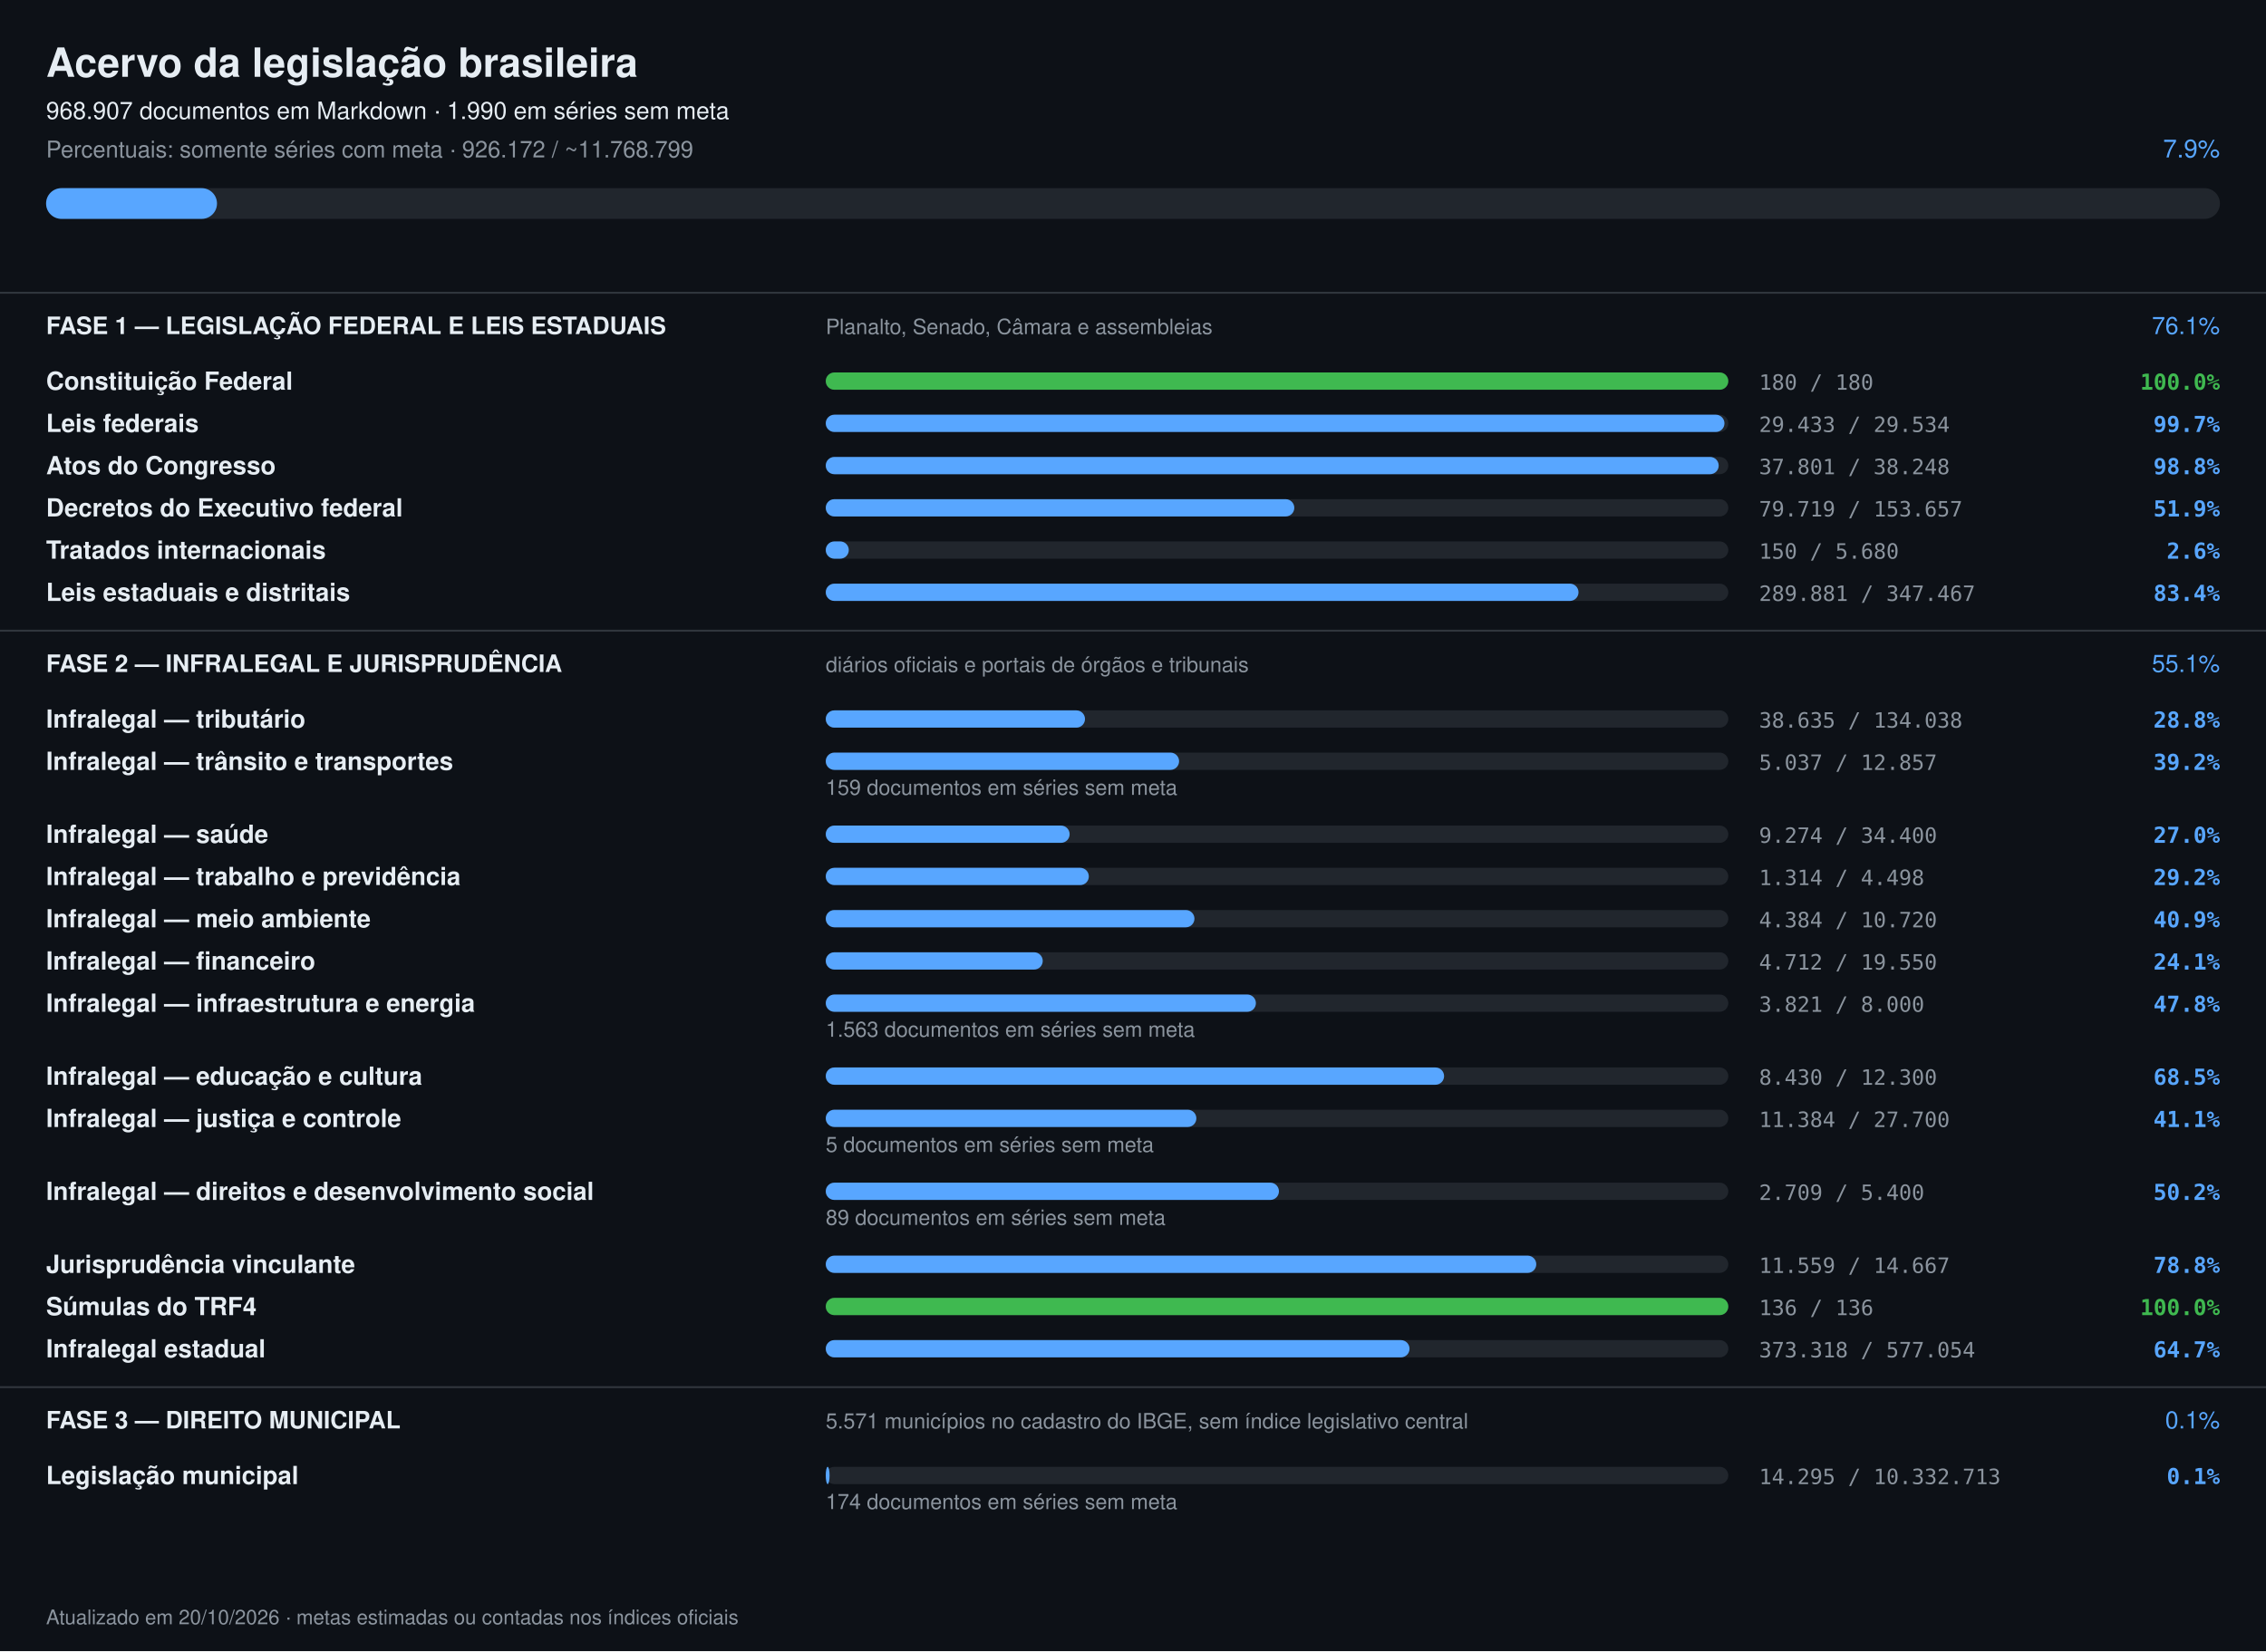
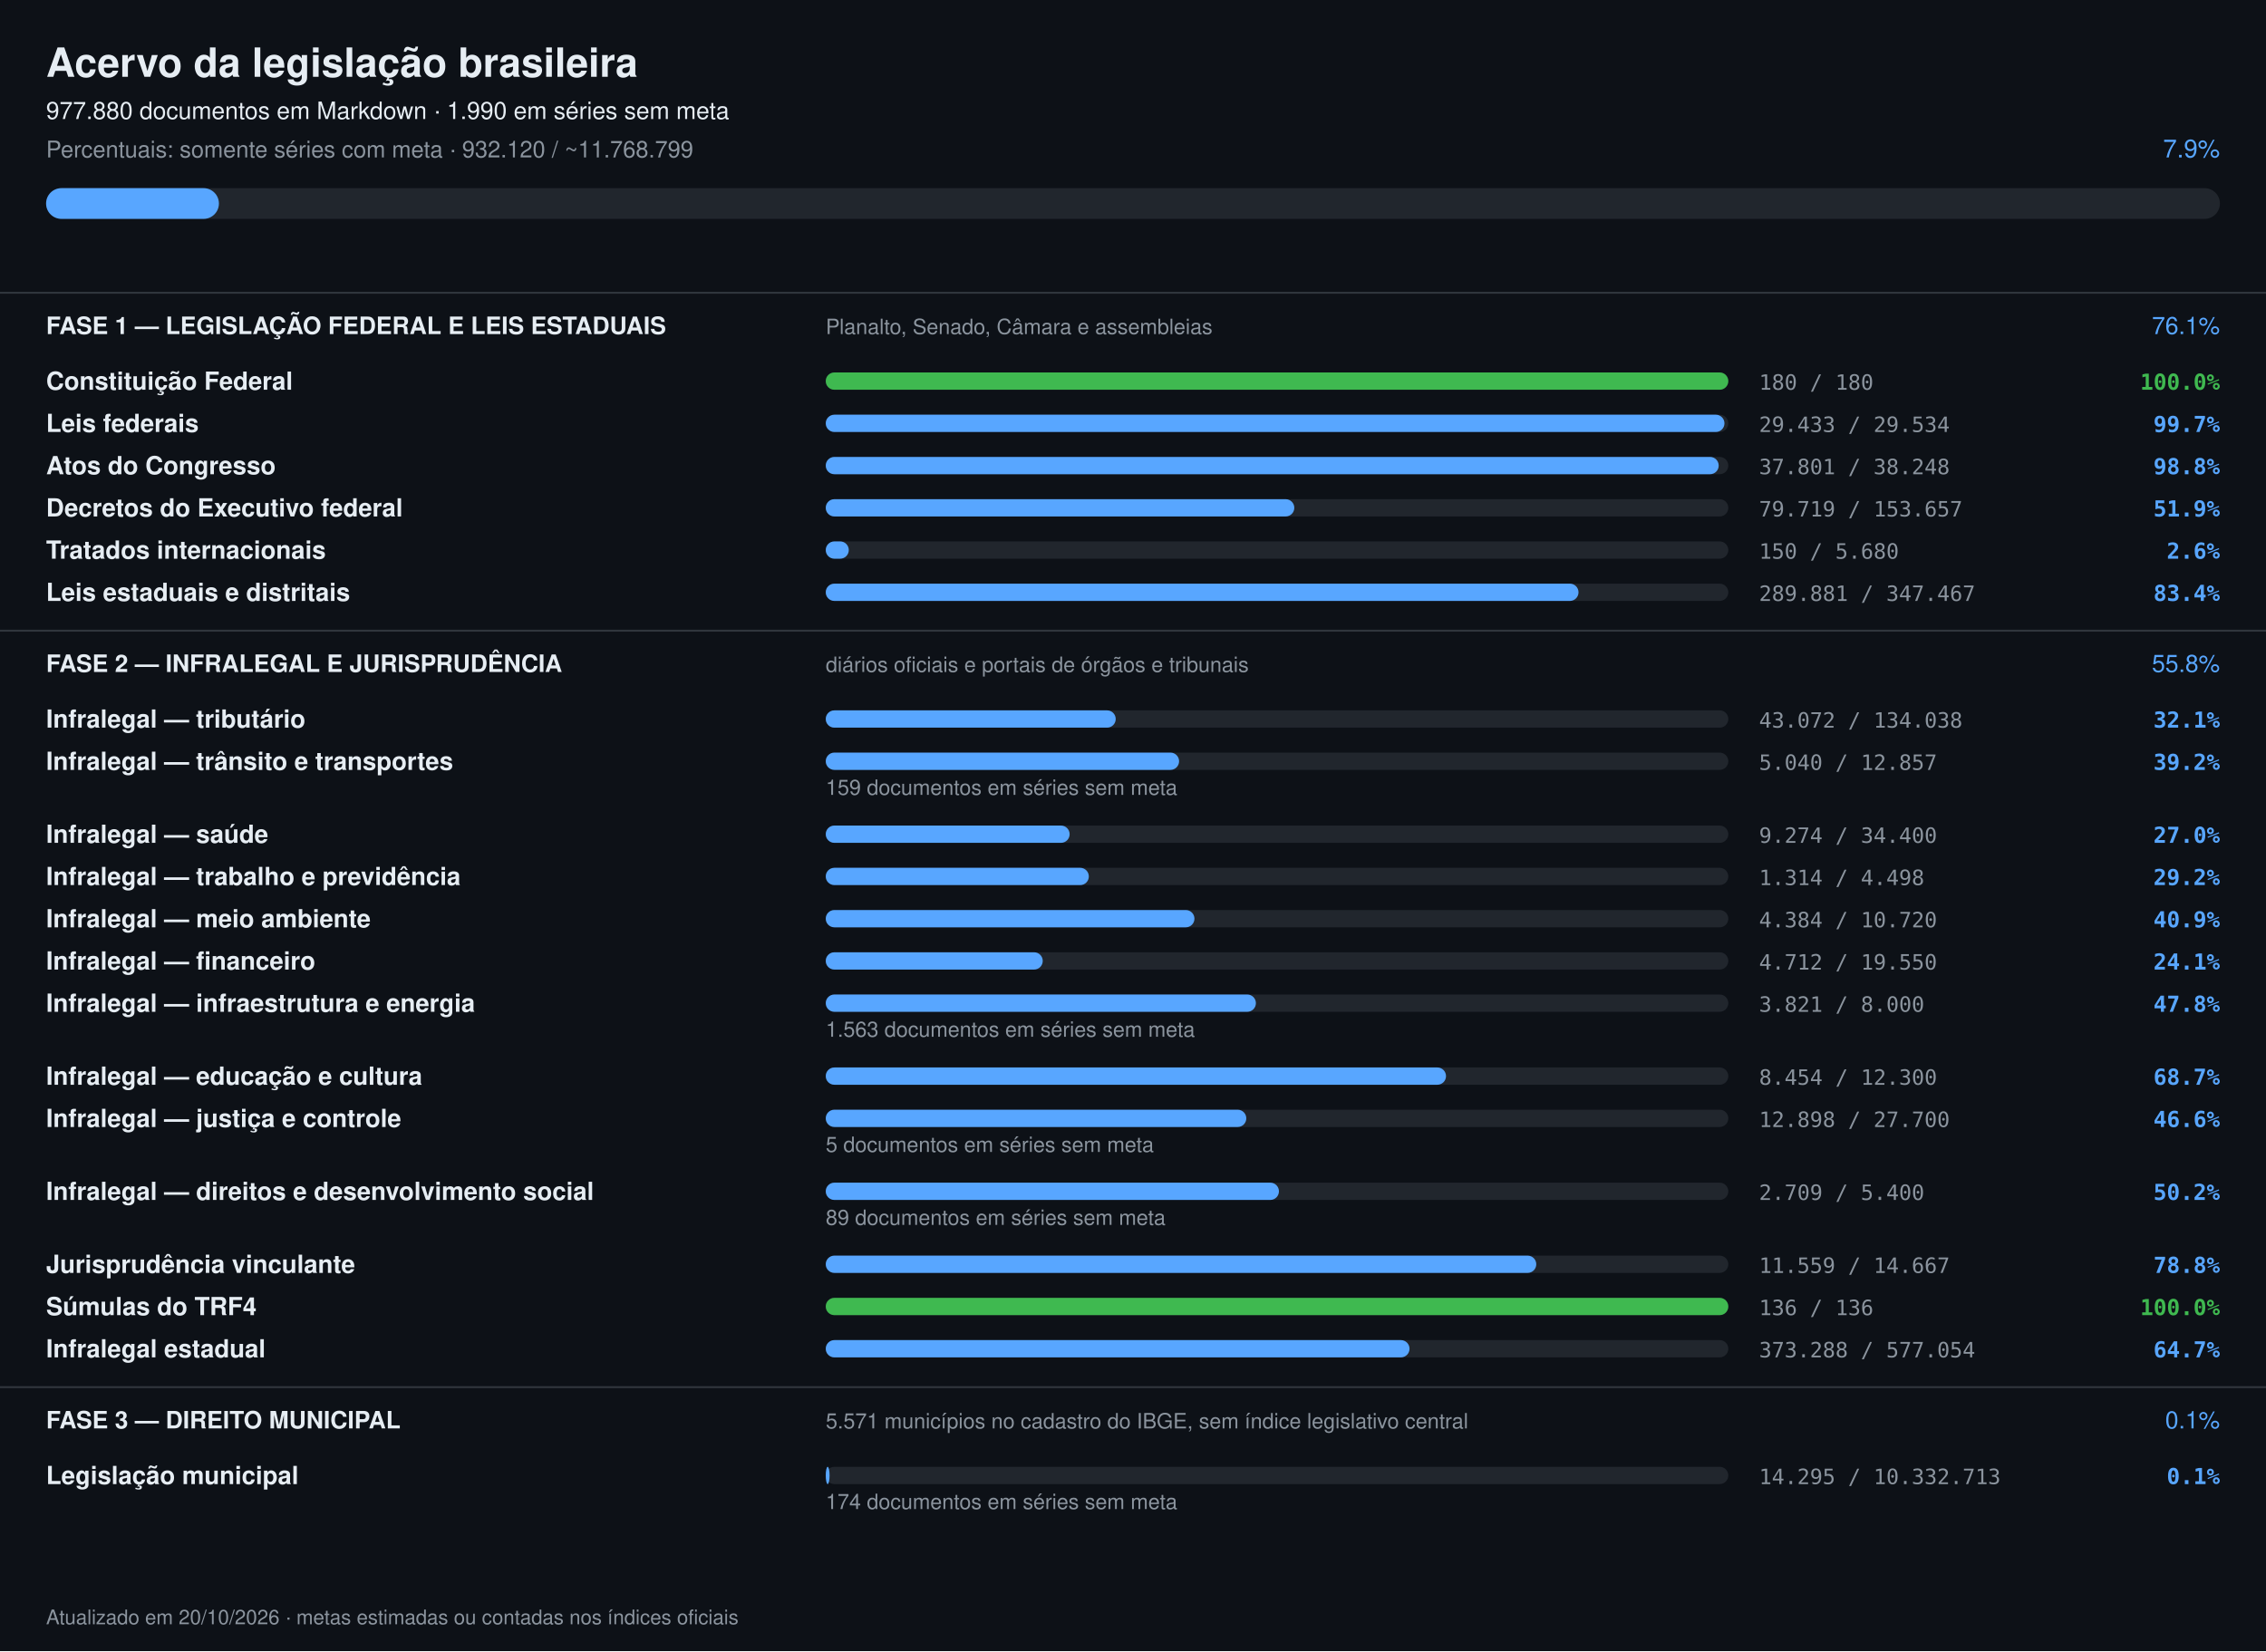
<svg xmlns="http://www.w3.org/2000/svg" width="1180" height="860" viewBox="0 0 1180 860" font-family="-apple-system,Segoe UI,Helvetica,Arial,sans-serif">
  <rect width="1180" height="860" fill="#0d1117" />
  <text x="24" y="40" font-size="21" font-weight="700" fill="#e6edf3">Acervo da legislação brasileira</text>
-   <text x="24" y="62" font-size="12.5" fill="#e6edf3">968.907 documentos em Markdown · 1.990 em séries sem meta</text>
-   <text x="24" y="82" font-size="12" fill="#8b949e">Percentuais: somente séries com meta · 926.172 / ~11.768.799</text>
+   <text x="24" y="62" font-size="12.5" fill="#e6edf3">977.880 documentos em Markdown · 1.990 em séries sem meta</text>
+   <text x="24" y="82" font-size="12" fill="#8b949e">Percentuais: somente séries com meta · 932.120 / ~11.768.799</text>
  <text x="1156" y="82" font-size="13" text-anchor="end" fill="#58a6ff">7.9%</text>
  <rect x="24" y="98" width="1132" height="16" rx="8" fill="#21262d" />
-   <rect x="24" y="98" width="89" height="16" rx="8" fill="#58a6ff" />
+   <rect x="24" y="98" width="90" height="16" rx="8" fill="#58a6ff" />
  <rect x="0" y="152" width="1180" height="1" fill="#30363d" />
  <text x="24" y="174" font-size="12.5" font-weight="700" fill="#e6edf3">FASE 1 — LEGISLAÇÃO FEDERAL E LEIS ESTADUAIS</text>
  <text x="430" y="174" font-size="11" fill="#8b949e">Planalto, Senado, Câmara e assembleias</text>
  <text x="1156" y="174" font-size="12.5" text-anchor="end" fill="#58a6ff">76.1%</text>
  <text x="24" y="203" font-size="13" font-weight="600" fill="#e6edf3">Constituição Federal</text>
  <rect x="430" y="194" width="470" height="9" rx="4.5" fill="#21262d" />
  <rect x="430" y="194" width="470" height="9" rx="4.5" fill="#3fb950" />
  <text x="916" y="203" font-size="11" fill="#8b949e" font-family="ui-monospace,monospace">180 / 180</text>
  <text x="1156" y="203" font-size="11.5" text-anchor="end" font-weight="600" fill="#3fb950" font-family="ui-monospace,monospace">100.0%</text>
  <text x="24" y="225" font-size="13" font-weight="600" fill="#e6edf3">Leis federais</text>
  <rect x="430" y="216" width="470" height="9" rx="4.5" fill="#21262d" />
  <rect x="430" y="216" width="468" height="9" rx="4.5" fill="#58a6ff" />
  <text x="916" y="225" font-size="11" fill="#8b949e" font-family="ui-monospace,monospace">29.433 / 29.534</text>
  <text x="1156" y="225" font-size="11.5" text-anchor="end" font-weight="600" fill="#58a6ff" font-family="ui-monospace,monospace">99.7%</text>
  <text x="24" y="247" font-size="13" font-weight="600" fill="#e6edf3">Atos do Congresso</text>
  <rect x="430" y="238" width="470" height="9" rx="4.5" fill="#21262d" />
  <rect x="430" y="238" width="465" height="9" rx="4.5" fill="#58a6ff" />
  <text x="916" y="247" font-size="11" fill="#8b949e" font-family="ui-monospace,monospace">37.801 / 38.248</text>
  <text x="1156" y="247" font-size="11.5" text-anchor="end" font-weight="600" fill="#58a6ff" font-family="ui-monospace,monospace">98.8%</text>
  <text x="24" y="269" font-size="13" font-weight="600" fill="#e6edf3">Decretos do Executivo federal</text>
  <rect x="430" y="260" width="470" height="9" rx="4.5" fill="#21262d" />
  <rect x="430" y="260" width="244" height="9" rx="4.5" fill="#58a6ff" />
  <text x="916" y="269" font-size="11" fill="#8b949e" font-family="ui-monospace,monospace">79.719 / 153.657</text>
  <text x="1156" y="269" font-size="11.5" text-anchor="end" font-weight="600" fill="#58a6ff" font-family="ui-monospace,monospace">51.9%</text>
  <text x="24" y="291" font-size="13" font-weight="600" fill="#e6edf3">Tratados internacionais</text>
  <rect x="430" y="282" width="470" height="9" rx="4.5" fill="#21262d" />
  <rect x="430" y="282" width="12" height="9" rx="4.5" fill="#58a6ff" />
  <text x="916" y="291" font-size="11" fill="#8b949e" font-family="ui-monospace,monospace">150 / 5.680</text>
  <text x="1156" y="291" font-size="11.5" text-anchor="end" font-weight="600" fill="#58a6ff" font-family="ui-monospace,monospace">2.6%</text>
  <text x="24" y="313" font-size="13" font-weight="600" fill="#e6edf3">Leis estaduais e distritais</text>
  <rect x="430" y="304" width="470" height="9" rx="4.5" fill="#21262d" />
  <rect x="430" y="304" width="392" height="9" rx="4.5" fill="#58a6ff" />
  <text x="916" y="313" font-size="11" fill="#8b949e" font-family="ui-monospace,monospace">289.881 / 347.467</text>
  <text x="1156" y="313" font-size="11.5" text-anchor="end" font-weight="600" fill="#58a6ff" font-family="ui-monospace,monospace">83.4%</text>
  <rect x="0" y="328" width="1180" height="1" fill="#30363d" />
  <text x="24" y="350" font-size="12.5" font-weight="700" fill="#e6edf3">FASE 2 — INFRALEGAL E JURISPRUDÊNCIA</text>
  <text x="430" y="350" font-size="11" fill="#8b949e">diários oficiais e portais de órgãos e tribunais</text>
-   <text x="1156" y="350" font-size="12.5" text-anchor="end" fill="#58a6ff">55.1%</text>
+   <text x="1156" y="350" font-size="12.5" text-anchor="end" fill="#58a6ff">55.8%</text>
  <text x="24" y="379" font-size="13" font-weight="600" fill="#e6edf3">Infralegal — tributário</text>
  <rect x="430" y="370" width="470" height="9" rx="4.5" fill="#21262d" />
-   <rect x="430" y="370" width="135" height="9" rx="4.5" fill="#58a6ff" />
-   <text x="916" y="379" font-size="11" fill="#8b949e" font-family="ui-monospace,monospace">38.635 / 134.038</text>
-   <text x="1156" y="379" font-size="11.5" text-anchor="end" font-weight="600" fill="#58a6ff" font-family="ui-monospace,monospace">28.8%</text>
+   <rect x="430" y="370" width="151" height="9" rx="4.5" fill="#58a6ff" />
+   <text x="916" y="379" font-size="11" fill="#8b949e" font-family="ui-monospace,monospace">43.072 / 134.038</text>
+   <text x="1156" y="379" font-size="11.5" text-anchor="end" font-weight="600" fill="#58a6ff" font-family="ui-monospace,monospace">32.1%</text>
  <text x="24" y="401" font-size="13" font-weight="600" fill="#e6edf3">Infralegal — trânsito e transportes</text>
  <rect x="430" y="392" width="470" height="9" rx="4.5" fill="#21262d" />
  <rect x="430" y="392" width="184" height="9" rx="4.5" fill="#58a6ff" />
-   <text x="916" y="401" font-size="11" fill="#8b949e" font-family="ui-monospace,monospace">5.037 / 12.857</text>
+   <text x="916" y="401" font-size="11" fill="#8b949e" font-family="ui-monospace,monospace">5.040 / 12.857</text>
  <text x="1156" y="401" font-size="11.5" text-anchor="end" font-weight="600" fill="#58a6ff" font-family="ui-monospace,monospace">39.2%</text>
  <text x="430" y="414" font-size="11" fill="#8b949e">159 documentos em séries sem meta</text>
  <text x="24" y="439" font-size="13" font-weight="600" fill="#e6edf3">Infralegal — saúde</text>
  <rect x="430" y="430" width="470" height="9" rx="4.5" fill="#21262d" />
  <rect x="430" y="430" width="127" height="9" rx="4.5" fill="#58a6ff" />
  <text x="916" y="439" font-size="11" fill="#8b949e" font-family="ui-monospace,monospace">9.274 / 34.400</text>
  <text x="1156" y="439" font-size="11.5" text-anchor="end" font-weight="600" fill="#58a6ff" font-family="ui-monospace,monospace">27.0%</text>
  <text x="24" y="461" font-size="13" font-weight="600" fill="#e6edf3">Infralegal — trabalho e previdência</text>
  <rect x="430" y="452" width="470" height="9" rx="4.5" fill="#21262d" />
  <rect x="430" y="452" width="137" height="9" rx="4.5" fill="#58a6ff" />
  <text x="916" y="461" font-size="11" fill="#8b949e" font-family="ui-monospace,monospace">1.314 / 4.498</text>
  <text x="1156" y="461" font-size="11.5" text-anchor="end" font-weight="600" fill="#58a6ff" font-family="ui-monospace,monospace">29.2%</text>
  <text x="24" y="483" font-size="13" font-weight="600" fill="#e6edf3">Infralegal — meio ambiente</text>
  <rect x="430" y="474" width="470" height="9" rx="4.5" fill="#21262d" />
  <rect x="430" y="474" width="192" height="9" rx="4.5" fill="#58a6ff" />
  <text x="916" y="483" font-size="11" fill="#8b949e" font-family="ui-monospace,monospace">4.384 / 10.720</text>
  <text x="1156" y="483" font-size="11.5" text-anchor="end" font-weight="600" fill="#58a6ff" font-family="ui-monospace,monospace">40.9%</text>
  <text x="24" y="505" font-size="13" font-weight="600" fill="#e6edf3">Infralegal — financeiro</text>
  <rect x="430" y="496" width="470" height="9" rx="4.5" fill="#21262d" />
  <rect x="430" y="496" width="113" height="9" rx="4.5" fill="#58a6ff" />
  <text x="916" y="505" font-size="11" fill="#8b949e" font-family="ui-monospace,monospace">4.712 / 19.550</text>
  <text x="1156" y="505" font-size="11.5" text-anchor="end" font-weight="600" fill="#58a6ff" font-family="ui-monospace,monospace">24.1%</text>
  <text x="24" y="527" font-size="13" font-weight="600" fill="#e6edf3">Infralegal — infraestrutura e energia</text>
  <rect x="430" y="518" width="470" height="9" rx="4.5" fill="#21262d" />
  <rect x="430" y="518" width="224" height="9" rx="4.5" fill="#58a6ff" />
  <text x="916" y="527" font-size="11" fill="#8b949e" font-family="ui-monospace,monospace">3.821 / 8.000</text>
  <text x="1156" y="527" font-size="11.5" text-anchor="end" font-weight="600" fill="#58a6ff" font-family="ui-monospace,monospace">47.8%</text>
  <text x="430" y="540" font-size="11" fill="#8b949e">1.563 documentos em séries sem meta</text>
  <text x="24" y="565" font-size="13" font-weight="600" fill="#e6edf3">Infralegal — educação e cultura</text>
  <rect x="430" y="556" width="470" height="9" rx="4.5" fill="#21262d" />
-   <rect x="430" y="556" width="322" height="9" rx="4.5" fill="#58a6ff" />
-   <text x="916" y="565" font-size="11" fill="#8b949e" font-family="ui-monospace,monospace">8.430 / 12.300</text>
-   <text x="1156" y="565" font-size="11.5" text-anchor="end" font-weight="600" fill="#58a6ff" font-family="ui-monospace,monospace">68.5%</text>
+   <rect x="430" y="556" width="323" height="9" rx="4.5" fill="#58a6ff" />
+   <text x="916" y="565" font-size="11" fill="#8b949e" font-family="ui-monospace,monospace">8.454 / 12.300</text>
+   <text x="1156" y="565" font-size="11.5" text-anchor="end" font-weight="600" fill="#58a6ff" font-family="ui-monospace,monospace">68.7%</text>
  <text x="24" y="587" font-size="13" font-weight="600" fill="#e6edf3">Infralegal — justiça e controle</text>
  <rect x="430" y="578" width="470" height="9" rx="4.5" fill="#21262d" />
-   <rect x="430" y="578" width="193" height="9" rx="4.5" fill="#58a6ff" />
-   <text x="916" y="587" font-size="11" fill="#8b949e" font-family="ui-monospace,monospace">11.384 / 27.700</text>
-   <text x="1156" y="587" font-size="11.5" text-anchor="end" font-weight="600" fill="#58a6ff" font-family="ui-monospace,monospace">41.1%</text>
+   <rect x="430" y="578" width="219" height="9" rx="4.5" fill="#58a6ff" />
+   <text x="916" y="587" font-size="11" fill="#8b949e" font-family="ui-monospace,monospace">12.898 / 27.700</text>
+   <text x="1156" y="587" font-size="11.5" text-anchor="end" font-weight="600" fill="#58a6ff" font-family="ui-monospace,monospace">46.6%</text>
  <text x="430" y="600" font-size="11" fill="#8b949e">5 documentos em séries sem meta</text>
  <text x="24" y="625" font-size="13" font-weight="600" fill="#e6edf3">Infralegal — direitos e desenvolvimento social</text>
  <rect x="430" y="616" width="470" height="9" rx="4.5" fill="#21262d" />
  <rect x="430" y="616" width="236" height="9" rx="4.5" fill="#58a6ff" />
  <text x="916" y="625" font-size="11" fill="#8b949e" font-family="ui-monospace,monospace">2.709 / 5.400</text>
  <text x="1156" y="625" font-size="11.5" text-anchor="end" font-weight="600" fill="#58a6ff" font-family="ui-monospace,monospace">50.2%</text>
  <text x="430" y="638" font-size="11" fill="#8b949e">89 documentos em séries sem meta</text>
  <text x="24" y="663" font-size="13" font-weight="600" fill="#e6edf3">Jurisprudência vinculante</text>
  <rect x="430" y="654" width="470" height="9" rx="4.5" fill="#21262d" />
  <rect x="430" y="654" width="370" height="9" rx="4.5" fill="#58a6ff" />
  <text x="916" y="663" font-size="11" fill="#8b949e" font-family="ui-monospace,monospace">11.559 / 14.667</text>
  <text x="1156" y="663" font-size="11.5" text-anchor="end" font-weight="600" fill="#58a6ff" font-family="ui-monospace,monospace">78.8%</text>
  <text x="24" y="685" font-size="13" font-weight="600" fill="#e6edf3">Súmulas do TRF4</text>
  <rect x="430" y="676" width="470" height="9" rx="4.5" fill="#21262d" />
  <rect x="430" y="676" width="470" height="9" rx="4.5" fill="#3fb950" />
  <text x="916" y="685" font-size="11" fill="#8b949e" font-family="ui-monospace,monospace">136 / 136</text>
  <text x="1156" y="685" font-size="11.5" text-anchor="end" font-weight="600" fill="#3fb950" font-family="ui-monospace,monospace">100.0%</text>
  <text x="24" y="707" font-size="13" font-weight="600" fill="#e6edf3">Infralegal estadual</text>
  <rect x="430" y="698" width="470" height="9" rx="4.5" fill="#21262d" />
  <rect x="430" y="698" width="304" height="9" rx="4.5" fill="#58a6ff" />
-   <text x="916" y="707" font-size="11" fill="#8b949e" font-family="ui-monospace,monospace">373.318 / 577.054</text>
+   <text x="916" y="707" font-size="11" fill="#8b949e" font-family="ui-monospace,monospace">373.288 / 577.054</text>
  <text x="1156" y="707" font-size="11.5" text-anchor="end" font-weight="600" fill="#58a6ff" font-family="ui-monospace,monospace">64.7%</text>
  <rect x="0" y="722" width="1180" height="1" fill="#30363d" />
  <text x="24" y="744" font-size="12.5" font-weight="700" fill="#e6edf3">FASE 3 — DIREITO MUNICIPAL</text>
  <text x="430" y="744" font-size="11" fill="#8b949e">5.571 municípios no cadastro do IBGE, sem índice legislativo central</text>
  <text x="1156" y="744" font-size="12.5" text-anchor="end" fill="#58a6ff">0.1%</text>
  <text x="24" y="773" font-size="13" font-weight="600" fill="#e6edf3">Legislação municipal</text>
  <rect x="430" y="764" width="470" height="9" rx="4.5" fill="#21262d" />
  <rect x="430" y="764" width="2" height="9" rx="4.5" fill="#58a6ff" />
  <text x="916" y="773" font-size="11" fill="#8b949e" font-family="ui-monospace,monospace">14.295 / 10.332.713</text>
  <text x="1156" y="773" font-size="11.5" text-anchor="end" font-weight="600" fill="#58a6ff" font-family="ui-monospace,monospace">0.1%</text>
  <text x="430" y="786" font-size="11" fill="#8b949e">174 documentos em séries sem meta</text>
  <text x="24" y="846" font-size="10.5" fill="#8b949e">Atualizado em 20/10/2026 · metas estimadas ou contadas nos índices oficiais</text>
</svg>
